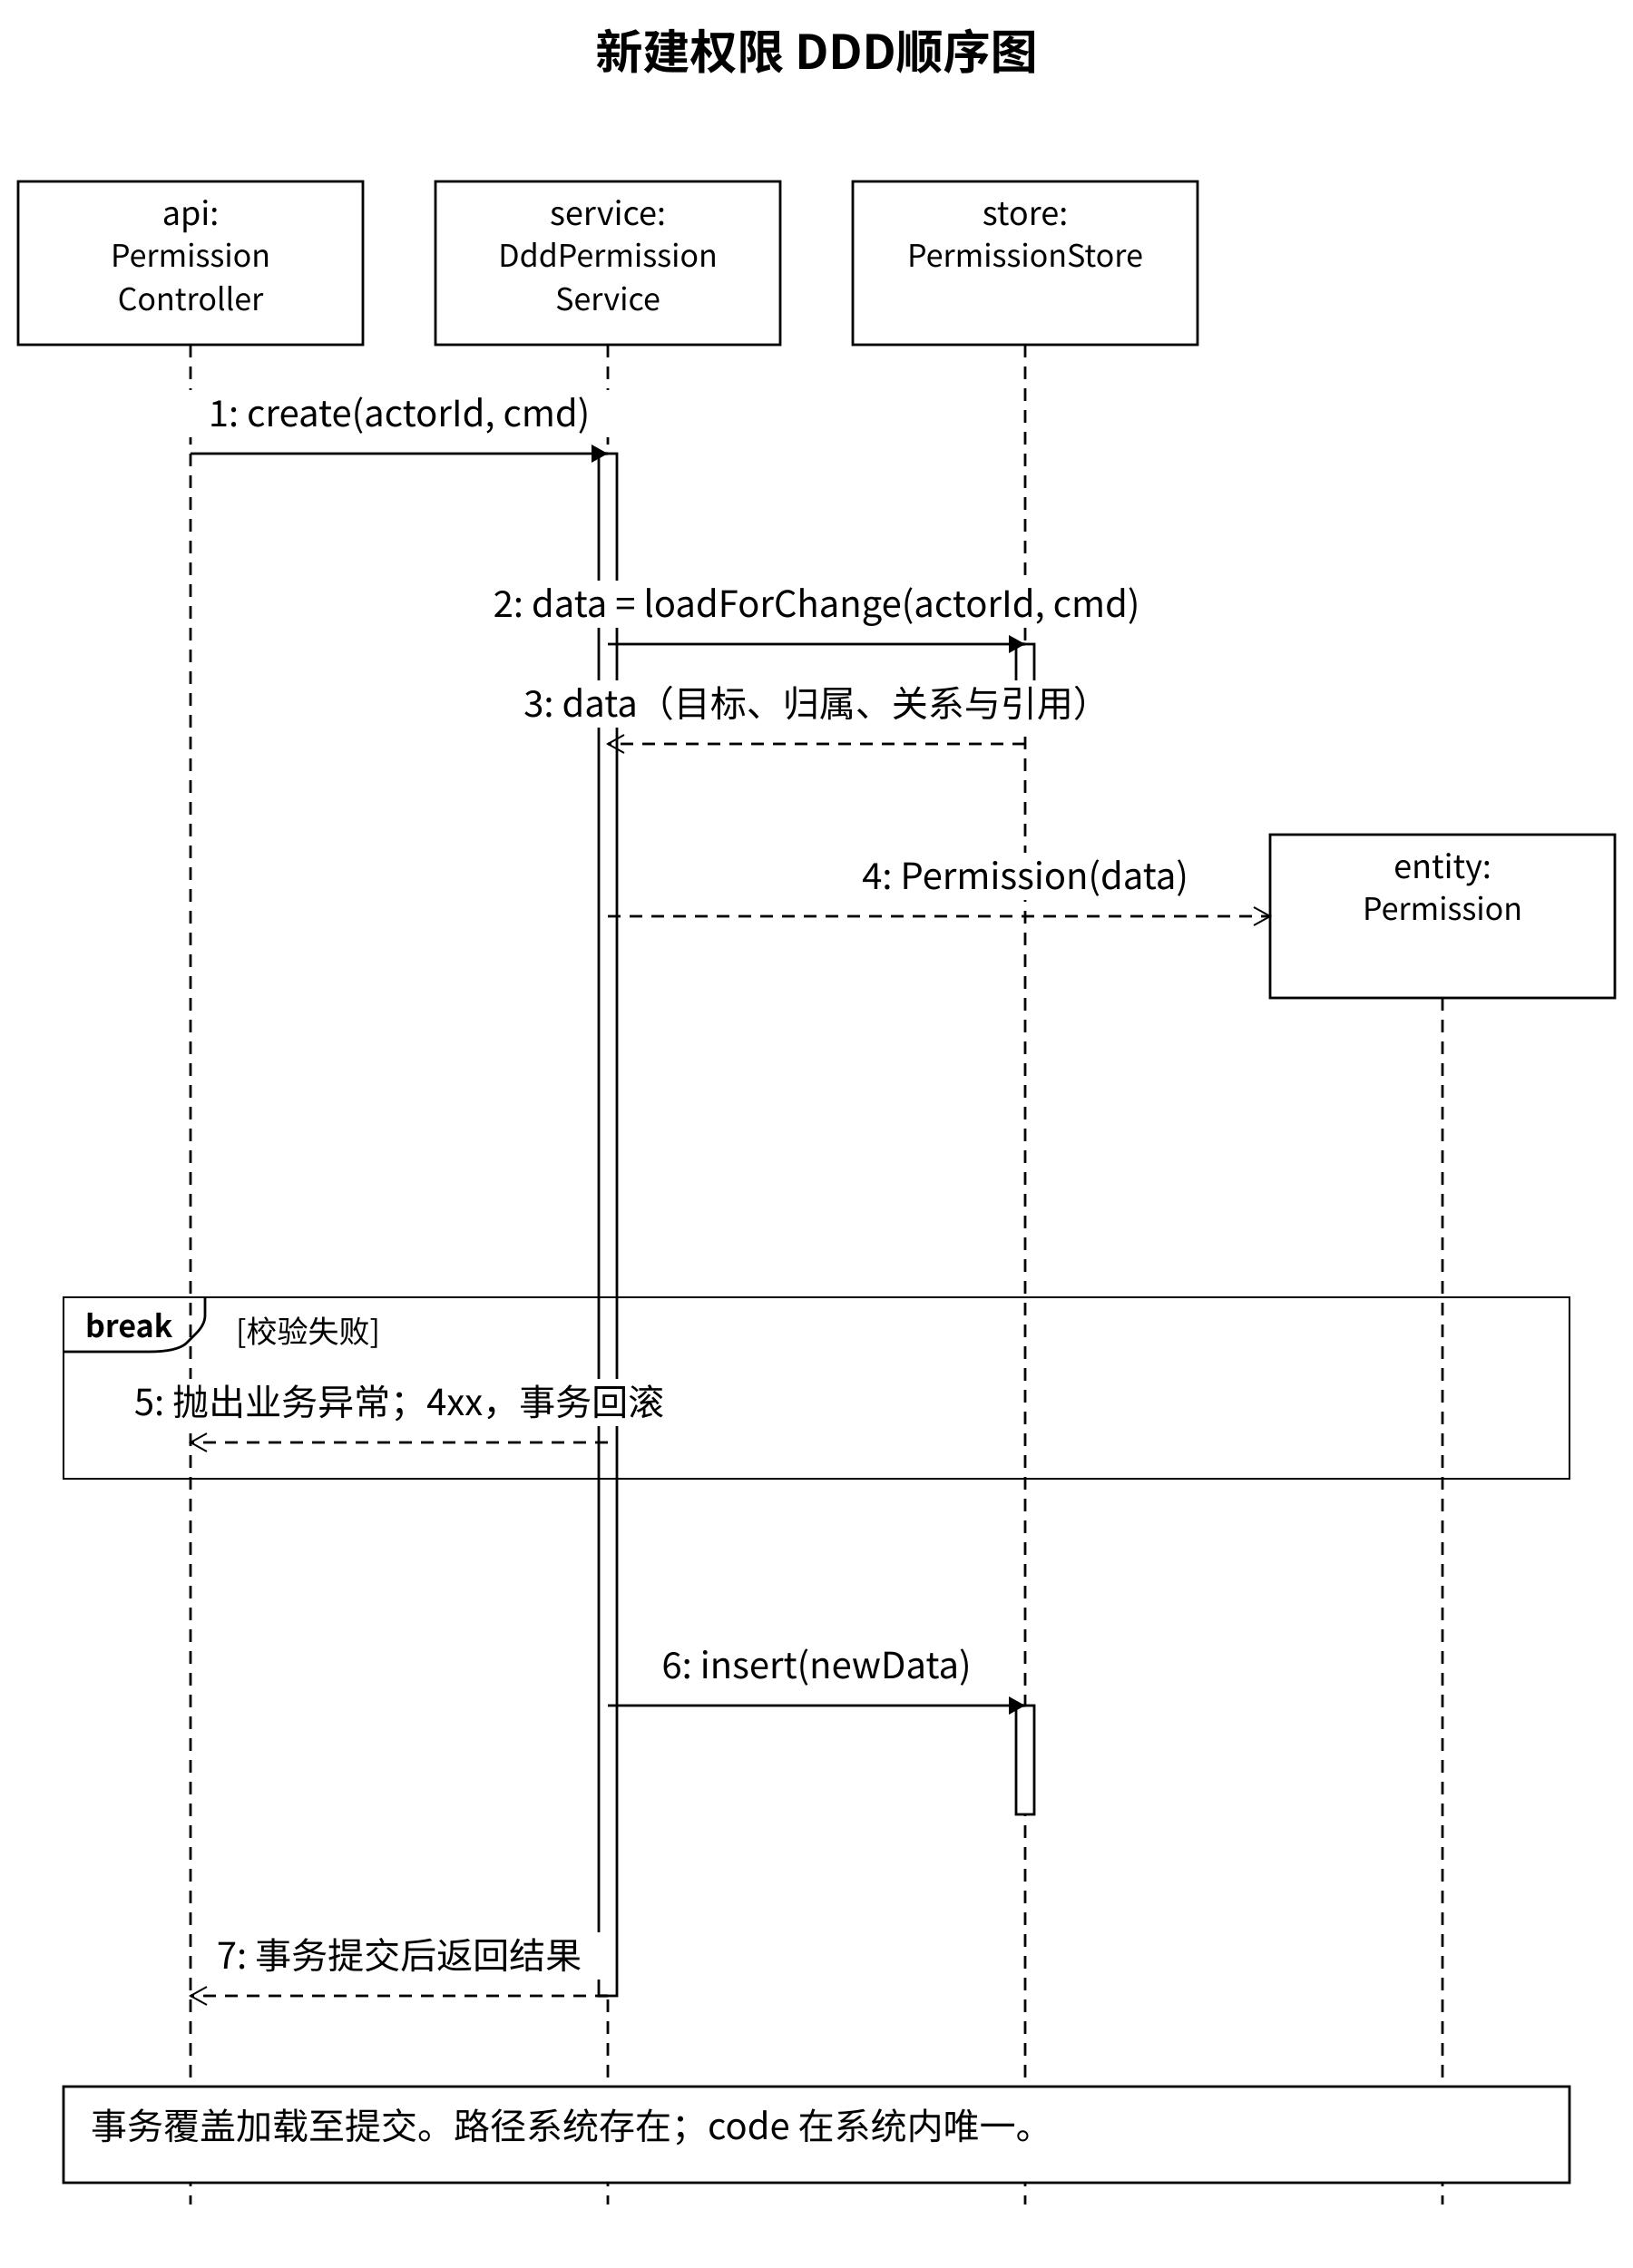
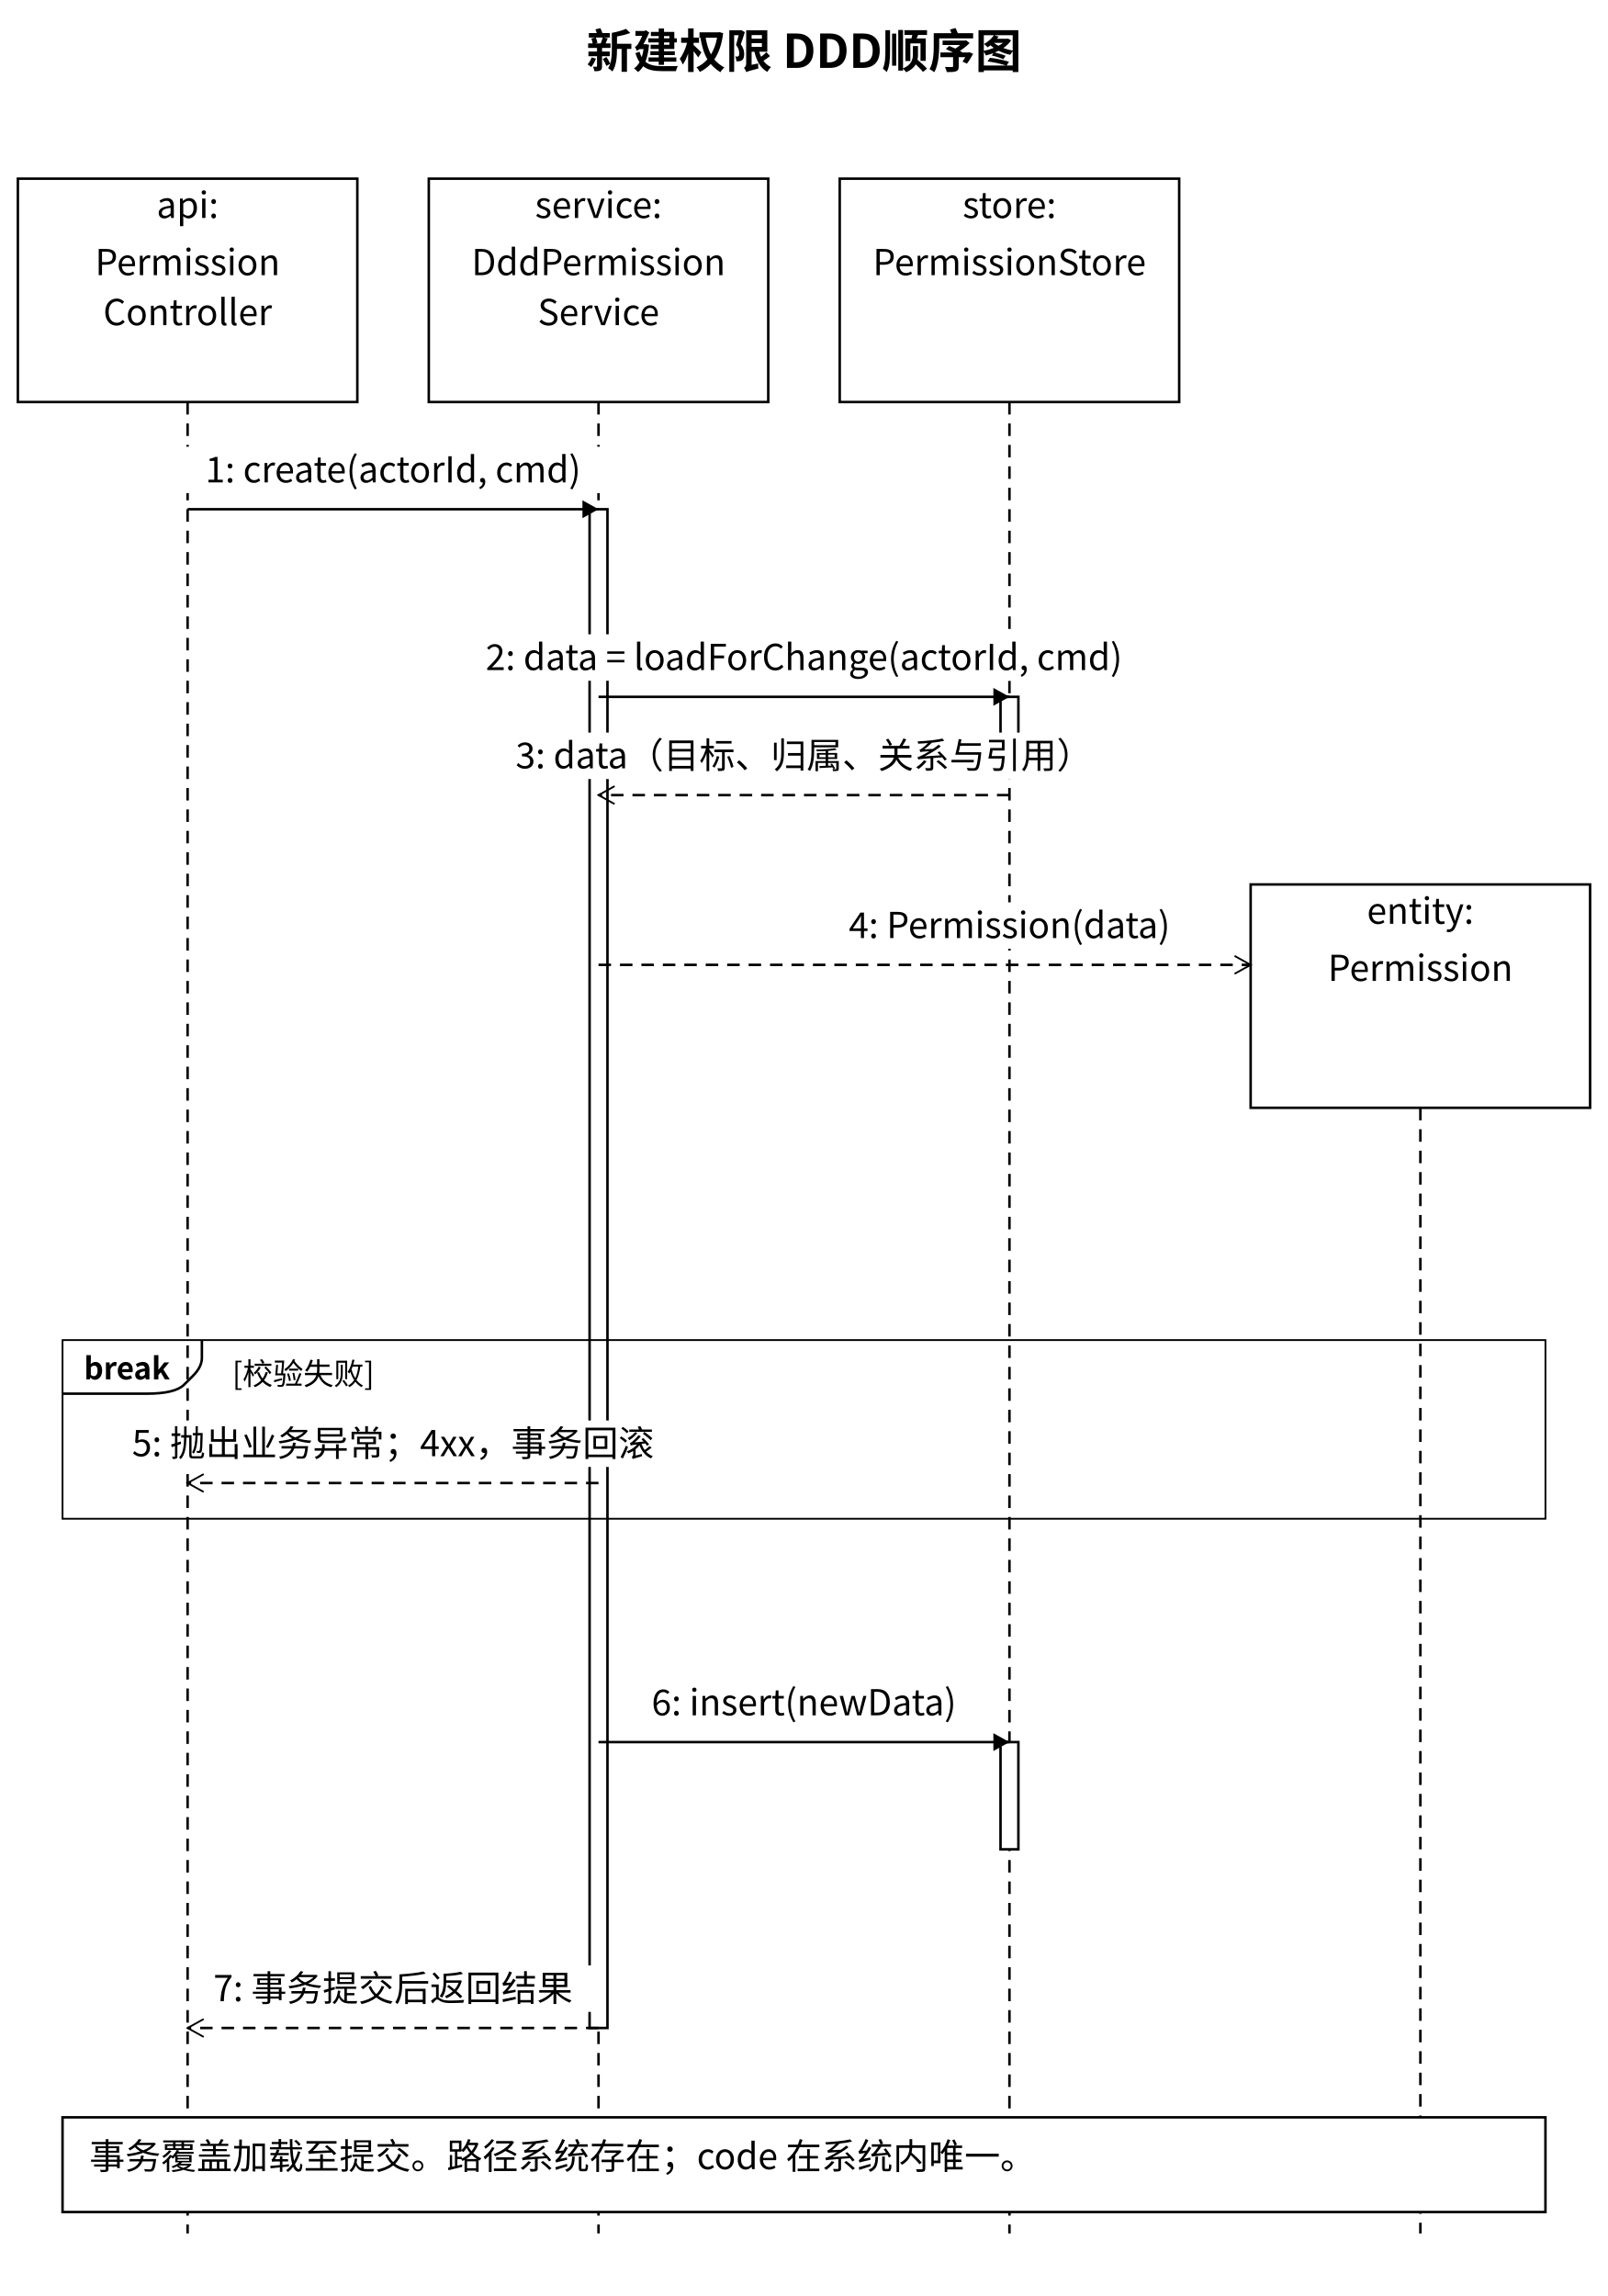
- <svg xmlns="http://www.w3.org/2000/svg" width="900" height="1250" viewBox="0 0 900 1250">
+ <svg xmlns="http://www.w3.org/2000/svg" width="900" height="1285" viewBox="0 0 900 1285">
  <style>text{font-family:'PingFang SC','Microsoft YaHei','Noto Sans CJK SC',system-ui,sans-serif;fill:black}</style>
  <defs>
    <marker id="open" markerWidth="12" markerHeight="12" refX="10" refY="6" orient="auto" markerUnits="userSpaceOnUse">
      <path d="M1,1 L10,6 L1,11" fill="none" stroke="black" />
    </marker>
    <marker id="filled" markerWidth="12" markerHeight="12" refX="10" refY="6" orient="auto" markerUnits="userSpaceOnUse">
      <path d="M1,1 L10,6 L1,11 Z" fill="black" />
    </marker>
    <marker id="triangle" markerWidth="16" markerHeight="16" refX="14" refY="8" orient="auto" markerUnits="userSpaceOnUse">
      <path d="M1,1 L14,8 L1,15 Z" fill="white" stroke="black" />
    </marker>
  </defs>
  <rect width="100%" height="100%" fill="white" />
  <text x="450.0" y="38" font-size="26" text-anchor="middle" font-weight="600">新建权限 DDD顺序图</text>
-   <rect x="10" y="100" width="190" height="90" rx="0" fill="white" stroke="black" stroke-width="1.4" />
-   <text x="105" y="124" font-size="18" text-anchor="middle" font-weight="400">api:</text>
-   <text x="105" y="147" font-size="17" text-anchor="middle" font-weight="400">Permission</text>
-   <text x="105" y="171" font-size="17" text-anchor="middle" font-weight="400">Controller</text>
-   <path d="M 105,190 L 105,1215" fill="none" stroke="black" stroke-width="1.4" stroke-dasharray="7 5" />
-   <rect x="240" y="100" width="190" height="90" rx="0" fill="white" stroke="black" stroke-width="1.4" />
-   <text x="335" y="124" font-size="18" text-anchor="middle" font-weight="400">service:</text>
-   <text x="335" y="147" font-size="17" text-anchor="middle" font-weight="400">DddPermission</text>
-   <text x="335" y="171" font-size="17" text-anchor="middle" font-weight="400">Service</text>
-   <path d="M 335,190 L 335,1215" fill="none" stroke="black" stroke-width="1.4" stroke-dasharray="7 5" />
-   <rect x="470" y="100" width="190" height="90" rx="0" fill="white" stroke="black" stroke-width="1.4" />
-   <text x="565" y="124" font-size="18" text-anchor="middle" font-weight="400">store:</text>
-   <text x="565" y="147" font-size="17" text-anchor="middle" font-weight="400">PermissionStore</text>
-   <path d="M 565,190 L 565,1215" fill="none" stroke="black" stroke-width="1.4" stroke-dasharray="7 5" />
-   <rect x="700" y="460" width="190" height="90" rx="0" fill="white" stroke="black" stroke-width="1.4" />
-   <text x="795" y="484" font-size="18" text-anchor="middle" font-weight="400">entity:</text>
-   <text x="795" y="507" font-size="17" text-anchor="middle" font-weight="400">Permission</text>
-   <path d="M 795,550 L 795,1215" fill="none" stroke="black" stroke-width="1.4" stroke-dasharray="7 5" />
-   <rect x="330" y="250" width="10" height="850" rx="0" fill="white" stroke="black" stroke-width="1.4" />
-   <path d="M 105,250 L 335,250" fill="none" stroke="black" stroke-width="1.4" marker-end="url(#filled)" />
-   <rect x="83.9" y="215" width="272.2" height="26" fill="white" />
-   <text x="220.0" y="235" font-size="20" text-anchor="middle" font-weight="400">1: create(actorId, cmd)</text>
-   <rect x="560" y="355" width="10" height="45" rx="0" fill="white" stroke="black" stroke-width="1.4" />
-   <path d="M 335,355 L 565,355" fill="none" stroke="black" stroke-width="1.4" marker-end="url(#filled)" />
-   <rect x="234.1" y="320" width="431.8" height="26" fill="white" />
-   <text x="450.0" y="340" font-size="20" text-anchor="middle" font-weight="400">2: data = loadForChange(actorId, cmd)</text>
-   <path d="M 565,410 L 335,410" fill="none" stroke="black" stroke-width="1.4" stroke-dasharray="7 5" marker-end="url(#open)" />
-   <rect x="275.1" y="375" width="349.8" height="26" fill="white" />
-   <text x="450.0" y="395" font-size="20" text-anchor="middle" font-weight="400">3: data（目标、归属、关系与引用）</text>
-   <path d="M 335,505 L 700,505" fill="none" stroke="black" stroke-width="1.4" stroke-dasharray="7 5" marker-end="url(#open)" />
-   <rect x="451.7" y="470" width="226.6" height="26" fill="white" />
-   <text x="565.0" y="490" font-size="20" text-anchor="middle" font-weight="400">4: Permission(data)</text>
-   <rect x="35" y="715" width="830" height="100" fill="none" stroke="black" />
-   <path d="M 35,745 L 82.0,745.0 Q 98,745 103.0,740.0 L 108.0,735.0 Q 113,730 113.0,725.0 L 113,715" fill="none" stroke="black" stroke-width="1.4" />
-   <text x="47" y="737" font-size="17" text-anchor="start" font-weight="600">break</text>
-   <rect x="125" y="723" width="97.38" height="23" fill="white" />
-   <text x="130" y="740" font-size="17" text-anchor="start" font-weight="400">[校验失败]</text>
-   <path d="M 335,795 L 105,795" fill="none" stroke="black" stroke-width="1.4" stroke-dasharray="7 5" marker-end="url(#open)" />
-   <rect x="60.8" y="760" width="318.4" height="26" fill="white" />
-   <text x="220.0" y="780" font-size="20" text-anchor="middle" font-weight="400">5: 抛出业务异常；4xx，事务回滚</text>
-   <rect x="560" y="940" width="10" height="60" rx="0" fill="white" stroke="black" stroke-width="1.4" />
-   <path d="M 335,940 L 565,940" fill="none" stroke="black" stroke-width="1.4" marker-end="url(#filled)" />
-   <rect x="342.4" y="905" width="215.2" height="26" fill="white" />
-   <text x="450.0" y="925" font-size="20" text-anchor="middle" font-weight="400">6: insert(newData)</text>
-   <path d="M 335,1100 L 105,1100" fill="none" stroke="black" stroke-width="1.4" stroke-dasharray="7 5" marker-end="url(#open)" />
-   <rect x="107.9" y="1065" width="224.2" height="26" fill="white" />
-   <text x="220.0" y="1085" font-size="20" text-anchor="middle" font-weight="400">7: 事务提交后返回结果</text>
-   <rect x="35" y="1150" width="830" height="53" rx="0" fill="white" stroke="black" stroke-width="1.4" />
-   <text x="50" y="1179" font-size="20" text-anchor="start" font-weight="400">事务覆盖加载至提交。路径系统存在；code 在系统内唯一。</text>
+   <rect x="10" y="100" width="190" height="125" rx="0" fill="white" stroke="black" stroke-width="1.4" />
+   <text x="105" y="122" font-size="20" text-anchor="middle" font-weight="400">api:</text>
+   <text x="105" y="154" font-size="20" text-anchor="middle" font-weight="400">Permission</text>
+   <text x="105" y="182" font-size="20" text-anchor="middle" font-weight="400">Controller</text>
+   <path d="M 105,225 L 105,1250" fill="none" stroke="black" stroke-width="1.4" stroke-dasharray="7 5" />
+   <rect x="240" y="100" width="190" height="125" rx="0" fill="white" stroke="black" stroke-width="1.4" />
+   <text x="335" y="122" font-size="20" text-anchor="middle" font-weight="400">service:</text>
+   <text x="335" y="154" font-size="20" text-anchor="middle" font-weight="400">DddPermission</text>
+   <text x="335" y="182" font-size="20" text-anchor="middle" font-weight="400">Service</text>
+   <path d="M 335,225 L 335,1250" fill="none" stroke="black" stroke-width="1.4" stroke-dasharray="7 5" />
+   <rect x="470" y="100" width="190" height="125" rx="0" fill="white" stroke="black" stroke-width="1.4" />
+   <text x="565" y="122" font-size="20" text-anchor="middle" font-weight="400">store:</text>
+   <text x="565" y="154" font-size="20" text-anchor="middle" font-weight="400">PermissionStore</text>
+   <path d="M 565,225 L 565,1250" fill="none" stroke="black" stroke-width="1.4" stroke-dasharray="7 5" />
+   <rect x="700" y="495" width="190" height="125" rx="0" fill="white" stroke="black" stroke-width="1.4" />
+   <text x="795" y="517" font-size="20" text-anchor="middle" font-weight="400">entity:</text>
+   <text x="795" y="549" font-size="20" text-anchor="middle" font-weight="400">Permission</text>
+   <path d="M 795,620 L 795,1250" fill="none" stroke="black" stroke-width="1.4" stroke-dasharray="7 5" />
+   <rect x="330" y="285" width="10" height="850" rx="0" fill="white" stroke="black" stroke-width="1.4" />
+   <path d="M 105,285 L 335,285" fill="none" stroke="black" stroke-width="1.4" marker-end="url(#filled)" />
+   <rect x="83.9" y="250" width="272.2" height="26" fill="white" />
+   <text x="220.0" y="270" font-size="20" text-anchor="middle" font-weight="400">1: create(actorId, cmd)</text>
+   <rect x="560" y="390" width="10" height="45" rx="0" fill="white" stroke="black" stroke-width="1.4" />
+   <path d="M 335,390 L 565,390" fill="none" stroke="black" stroke-width="1.4" marker-end="url(#filled)" />
+   <rect x="234.1" y="355" width="431.8" height="26" fill="white" />
+   <text x="450.0" y="375" font-size="20" text-anchor="middle" font-weight="400">2: data = loadForChange(actorId, cmd)</text>
+   <path d="M 565,445 L 335,445" fill="none" stroke="black" stroke-width="1.4" stroke-dasharray="7 5" marker-end="url(#open)" />
+   <rect x="275.1" y="410" width="349.8" height="26" fill="white" />
+   <text x="450.0" y="430" font-size="20" text-anchor="middle" font-weight="400">3: data（目标、归属、关系与引用）</text>
+   <path d="M 335,540 L 700,540" fill="none" stroke="black" stroke-width="1.4" stroke-dasharray="7 5" marker-end="url(#open)" />
+   <rect x="451.7" y="505" width="226.6" height="26" fill="white" />
+   <text x="565.0" y="525" font-size="20" text-anchor="middle" font-weight="400">4: Permission(data)</text>
+   <rect x="35" y="750" width="830" height="100" fill="none" stroke="black" />
+   <path d="M 35,780 L 82.0,780.0 Q 98,780 103.0,775.0 L 108.0,770.0 Q 113,765 113.0,760.0 L 113,750" fill="none" stroke="black" stroke-width="1.4" />
+   <text x="47" y="772" font-size="17" text-anchor="start" font-weight="600">break</text>
+   <rect x="125" y="758" width="97.38" height="23" fill="white" />
+   <text x="130" y="775" font-size="17" text-anchor="start" font-weight="400">[校验失败]</text>
+   <path d="M 335,830 L 105,830" fill="none" stroke="black" stroke-width="1.4" stroke-dasharray="7 5" marker-end="url(#open)" />
+   <rect x="60.8" y="795" width="318.4" height="26" fill="white" />
+   <text x="220.0" y="815" font-size="20" text-anchor="middle" font-weight="400">5: 抛出业务异常；4xx，事务回滚</text>
+   <rect x="560" y="975" width="10" height="60" rx="0" fill="white" stroke="black" stroke-width="1.4" />
+   <path d="M 335,975 L 565,975" fill="none" stroke="black" stroke-width="1.4" marker-end="url(#filled)" />
+   <rect x="342.4" y="940" width="215.2" height="26" fill="white" />
+   <text x="450.0" y="960" font-size="20" text-anchor="middle" font-weight="400">6: insert(newData)</text>
+   <path d="M 335,1135 L 105,1135" fill="none" stroke="black" stroke-width="1.4" stroke-dasharray="7 5" marker-end="url(#open)" />
+   <rect x="107.9" y="1100" width="224.2" height="26" fill="white" />
+   <text x="220.0" y="1120" font-size="20" text-anchor="middle" font-weight="400">7: 事务提交后返回结果</text>
+   <rect x="35" y="1185" width="830" height="53" rx="0" fill="white" stroke="black" stroke-width="1.4" />
+   <text x="50" y="1214" font-size="20" text-anchor="start" font-weight="400">事务覆盖加载至提交。路径系统存在；code 在系统内唯一。</text>
</svg>
